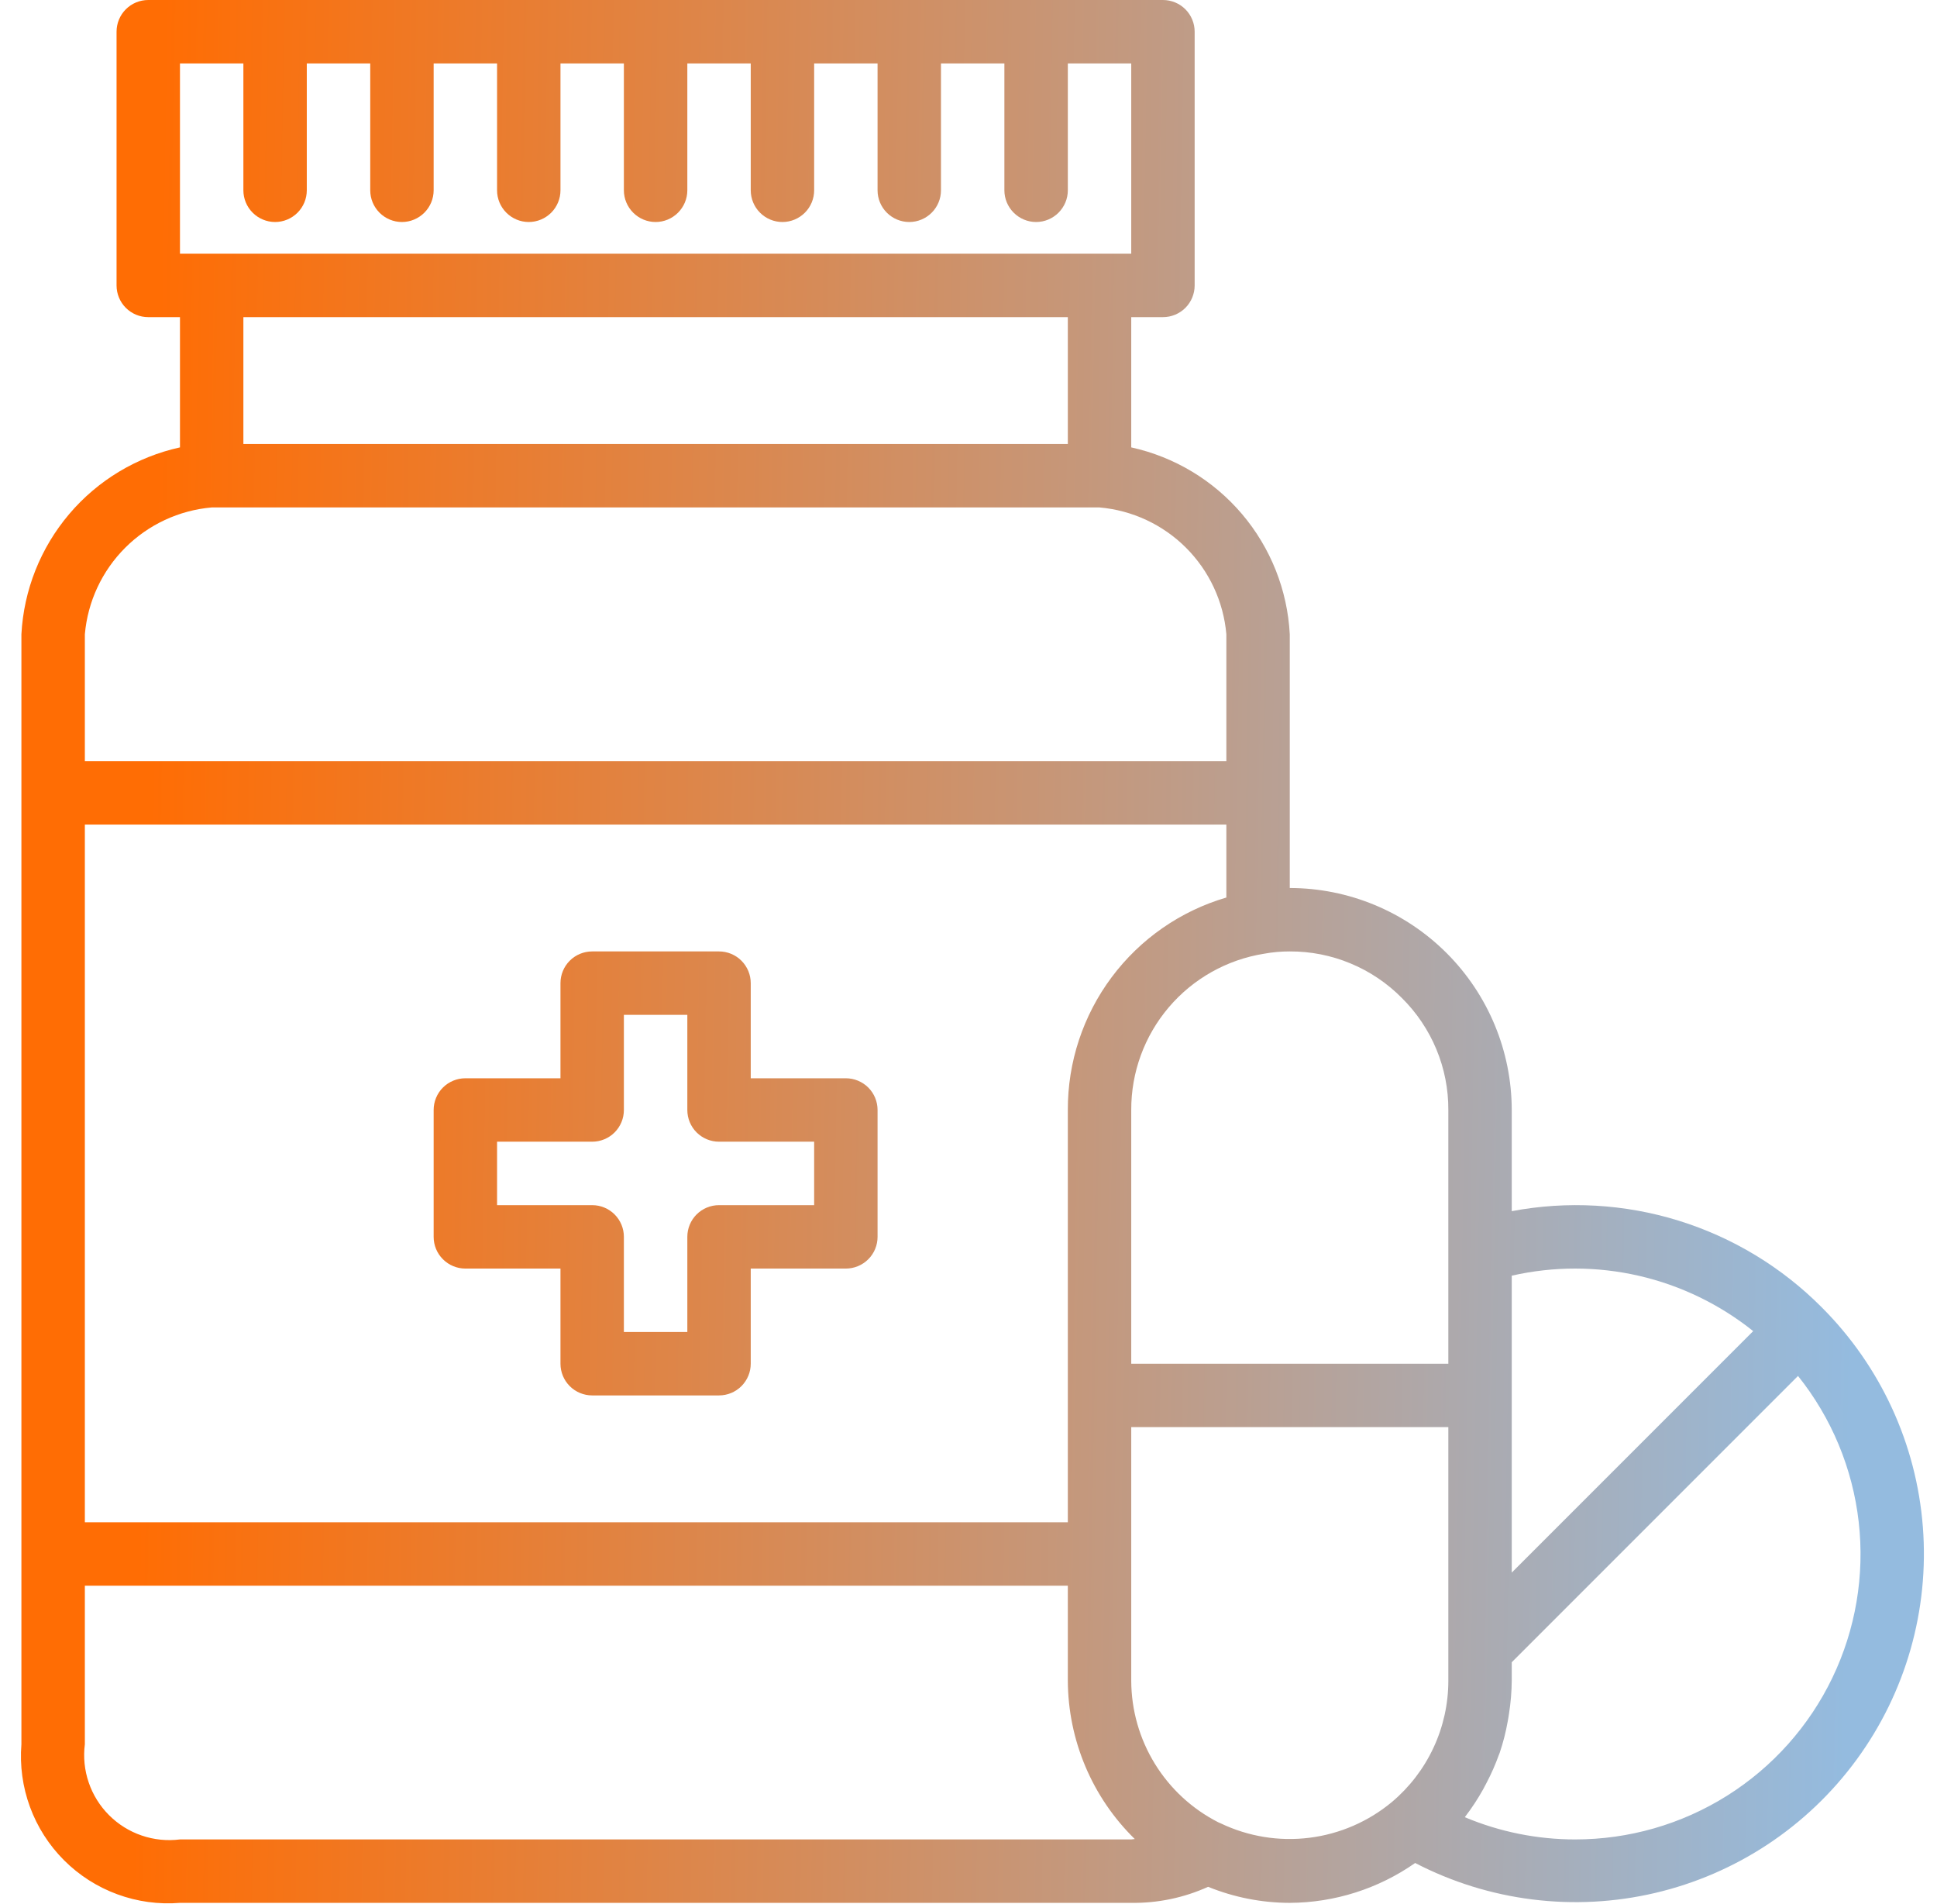
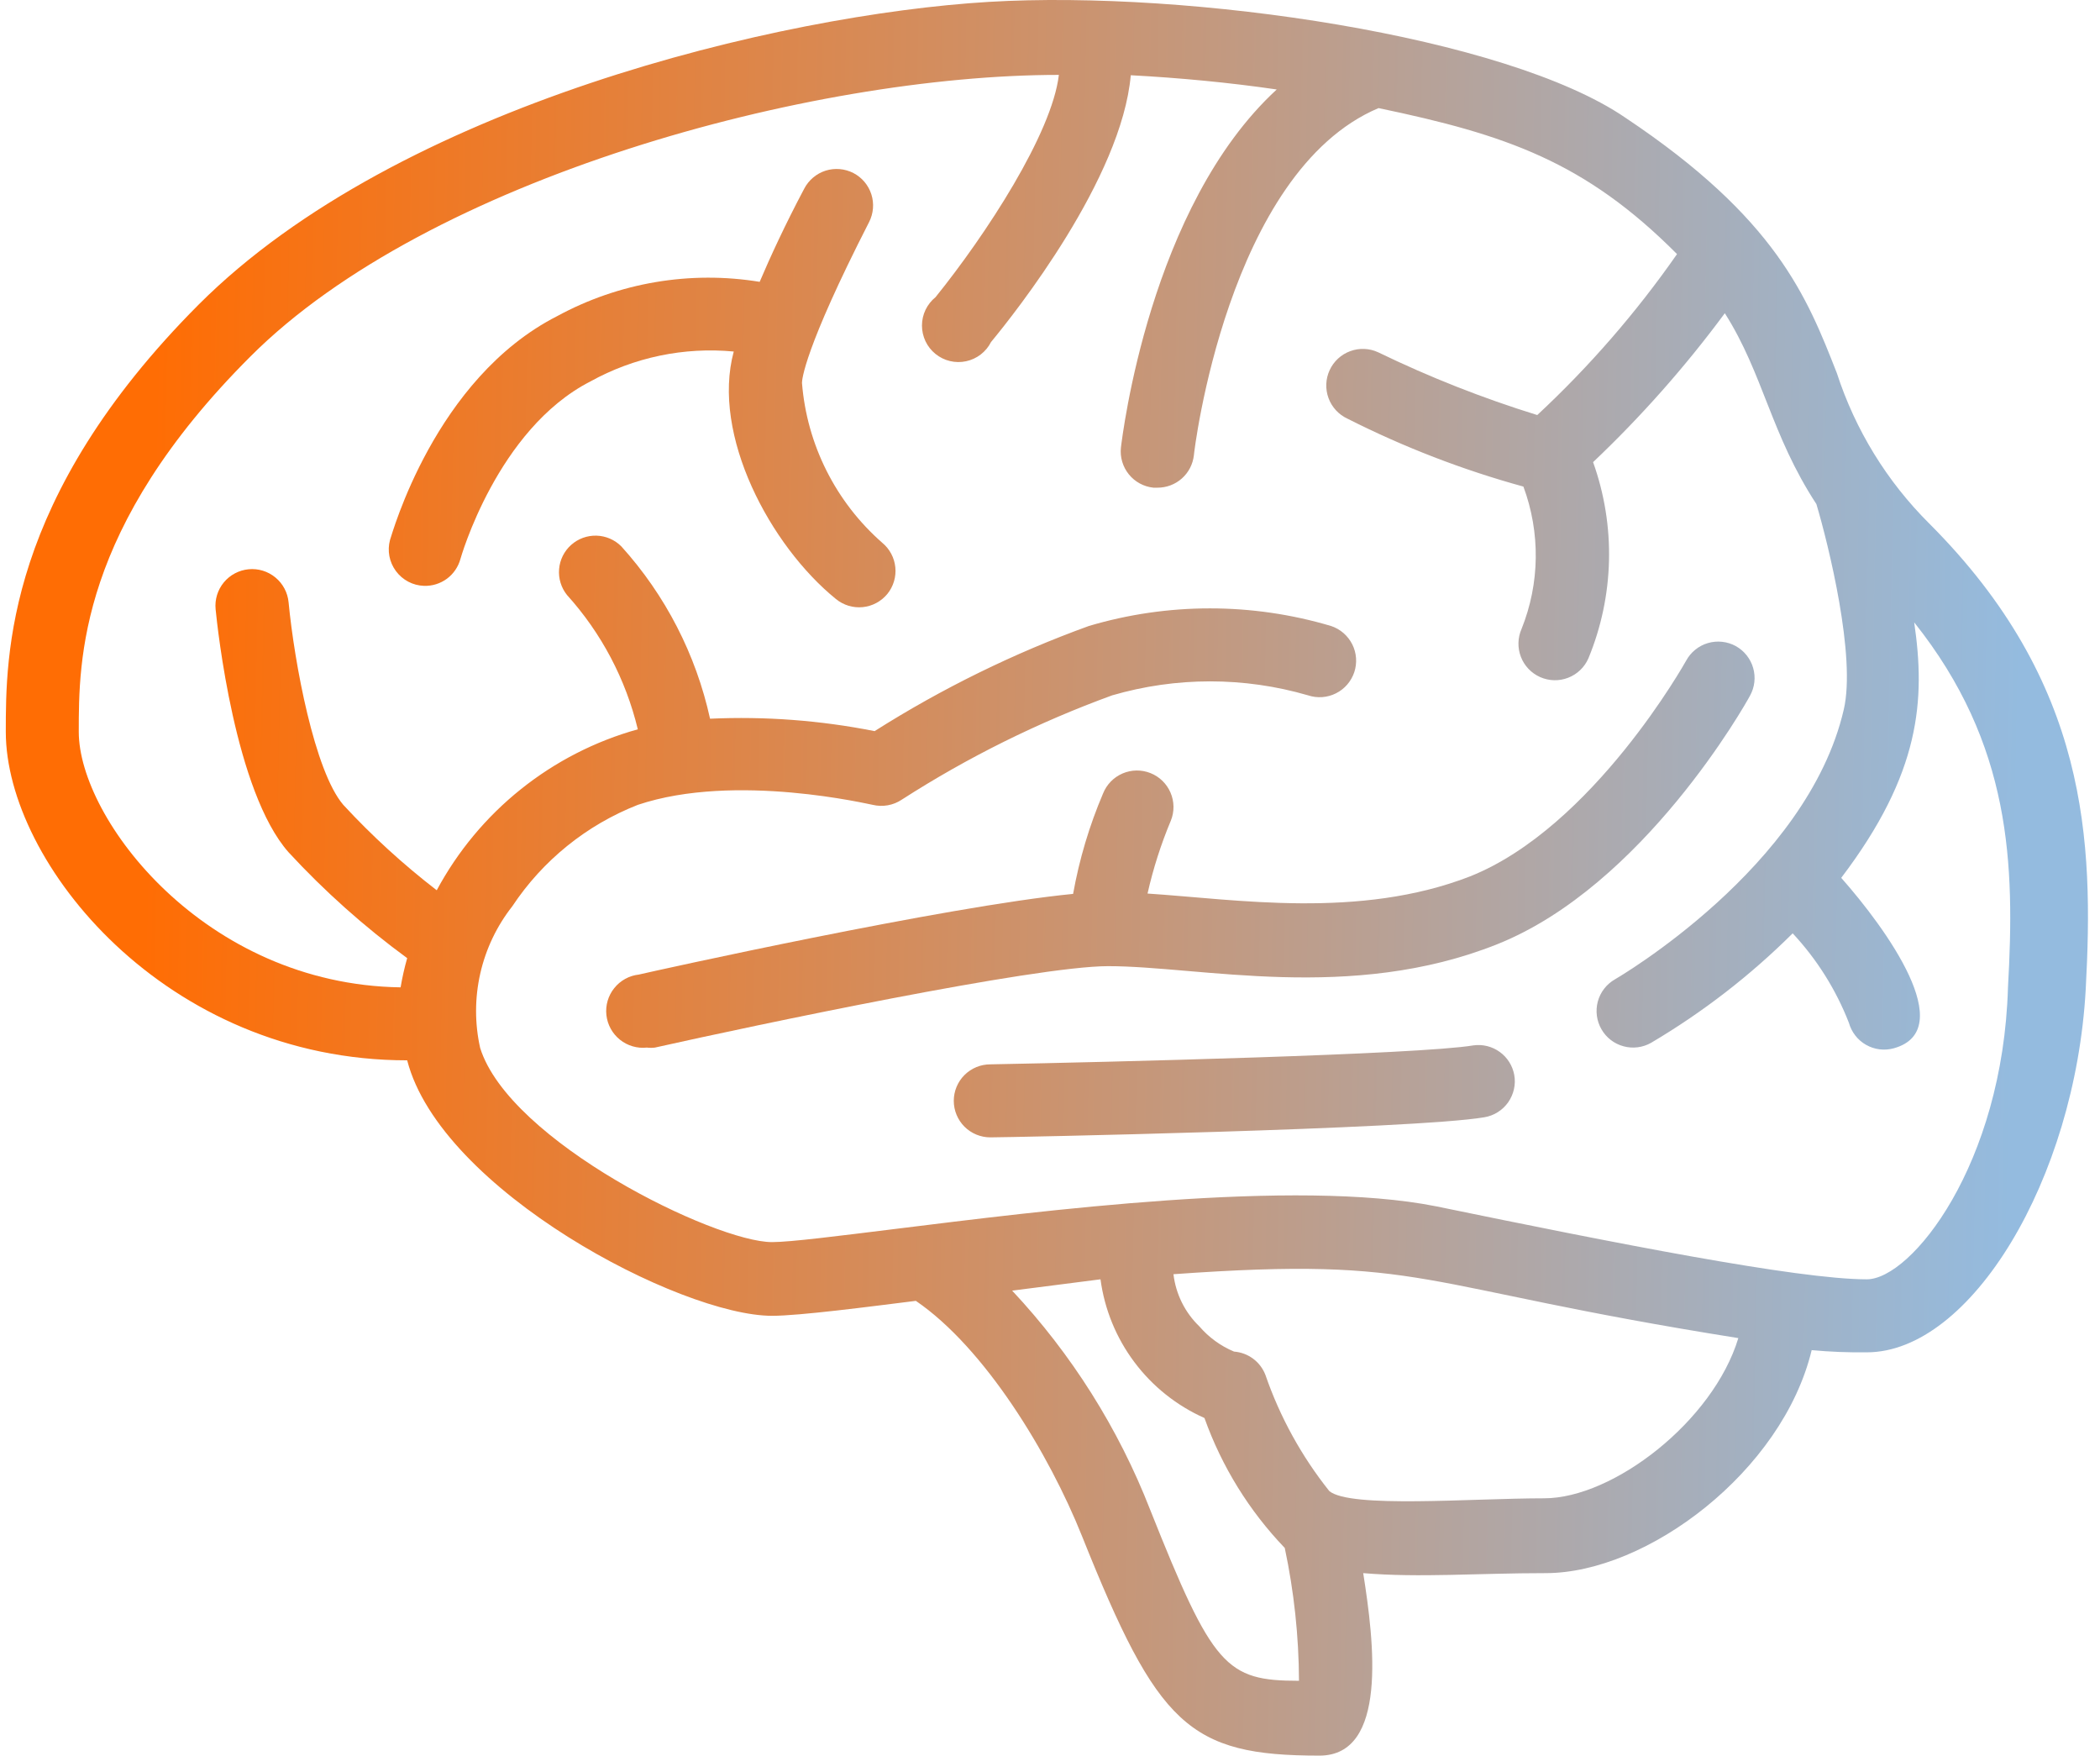
- <svg xmlns="http://www.w3.org/2000/svg" width="57" height="56" viewBox="0 0 57 56" fill="none">
-   <path d="M24.891 31.725H22.092V28.926C22.092 28.678 21.993 28.441 21.818 28.266C21.643 28.091 21.406 27.993 21.159 27.993H17.426C17.179 27.993 16.941 28.091 16.766 28.266C16.591 28.441 16.493 28.678 16.493 28.926V31.725H13.694C13.446 31.725 13.209 31.824 13.034 31.998C12.859 32.173 12.761 32.411 12.761 32.658V36.391C12.761 36.638 12.859 36.876 13.034 37.05C13.209 37.225 13.446 37.324 13.694 37.324H16.493V40.123C16.493 40.371 16.591 40.608 16.766 40.783C16.941 40.958 17.179 41.056 17.426 41.056H21.159C21.406 41.056 21.643 40.958 21.818 40.783C21.993 40.608 22.092 40.371 22.092 40.123V37.324H24.891C25.138 37.324 25.376 37.225 25.551 37.05C25.726 36.876 25.824 36.638 25.824 36.391V32.658C25.824 32.411 25.726 32.173 25.551 31.998C25.376 31.824 25.138 31.725 24.891 31.725ZM23.958 35.458H21.159C20.911 35.458 20.674 35.556 20.499 35.731C20.324 35.906 20.226 36.143 20.226 36.391V39.19H18.359V36.391C18.359 36.143 18.261 35.906 18.086 35.731C17.911 35.556 17.674 35.458 17.426 35.458H14.627V33.591H17.426C17.674 33.591 17.911 33.493 18.086 33.318C18.261 33.143 18.359 32.906 18.359 32.658V29.859H20.226V32.658C20.226 32.906 20.324 33.143 20.499 33.318C20.674 33.493 20.911 33.591 21.159 33.591H23.958V35.458Z" fill="url(#paint0_linear_1388_1462)" />
-   <path d="M53.609 38.465C52.435 37.284 50.99 36.409 49.399 35.915C47.809 35.422 46.122 35.326 44.486 35.635V32.658C44.484 30.927 43.795 29.267 42.57 28.042C41.346 26.818 39.686 26.129 37.954 26.127V18.662C37.886 17.361 37.392 16.119 36.549 15.125C35.706 14.132 34.561 13.443 33.289 13.163V9.331H34.222C34.469 9.331 34.707 9.233 34.882 9.058C35.057 8.883 35.155 8.645 35.155 8.398V0.933C35.155 0.686 35.057 0.448 34.882 0.273C34.707 0.098 34.469 0 34.222 0H4.363C4.115 0 3.878 0.098 3.703 0.273C3.528 0.448 3.43 0.686 3.43 0.933V8.398C3.43 8.645 3.528 8.883 3.703 9.058C3.878 9.233 4.115 9.331 4.363 9.331H5.296V13.163C4.024 13.443 2.878 14.132 2.036 15.125C1.193 16.119 0.699 17.361 0.63 18.662V51.32C0.58 51.946 0.665 52.575 0.882 53.164C1.098 53.753 1.44 54.288 1.884 54.732C2.328 55.176 2.863 55.518 3.452 55.734C4.041 55.951 4.67 56.037 5.296 55.986H33.289C34.068 55.997 34.841 55.836 35.551 55.514C36.314 55.824 37.13 55.985 37.954 55.986C39.275 55.98 40.562 55.57 41.644 54.813C43.816 55.94 46.32 56.253 48.703 55.695C51.086 55.137 53.191 53.745 54.636 51.77C56.082 49.794 56.773 47.367 56.584 44.927C56.396 42.487 55.34 40.195 53.609 38.465ZM51.591 39.164L44.486 46.269V37.533C45.717 37.253 46.995 37.254 48.225 37.536C49.455 37.819 50.605 38.375 51.591 39.164ZM41.254 29.364C41.689 29.795 42.034 30.308 42.269 30.874C42.504 31.439 42.623 32.046 42.62 32.658V40.123H33.289V32.658C33.285 31.552 33.676 30.482 34.392 29.639C35.108 28.796 36.102 28.236 37.194 28.061C37.445 28.015 37.699 27.992 37.954 27.993C38.568 27.99 39.176 28.11 39.742 28.346C40.309 28.581 40.823 28.928 41.254 29.364ZM5.296 1.866H7.162V5.599C7.162 5.846 7.26 6.083 7.435 6.258C7.61 6.433 7.848 6.532 8.095 6.532C8.343 6.532 8.58 6.433 8.755 6.258C8.93 6.083 9.028 5.846 9.028 5.599V1.866H10.895V5.599C10.895 5.846 10.993 6.083 11.168 6.258C11.343 6.433 11.58 6.532 11.828 6.532C12.075 6.532 12.312 6.433 12.487 6.258C12.662 6.083 12.761 5.846 12.761 5.599V1.866H14.627V5.599C14.627 5.846 14.725 6.083 14.9 6.258C15.075 6.433 15.312 6.532 15.56 6.532C15.807 6.532 16.045 6.433 16.22 6.258C16.395 6.083 16.493 5.846 16.493 5.599V1.866H18.359V5.599C18.359 5.846 18.458 6.083 18.633 6.258C18.808 6.433 19.045 6.532 19.292 6.532C19.54 6.532 19.777 6.433 19.952 6.258C20.127 6.083 20.226 5.846 20.226 5.599V1.866H22.092V5.599C22.092 5.846 22.19 6.083 22.365 6.258C22.54 6.433 22.777 6.532 23.025 6.532C23.272 6.532 23.51 6.433 23.685 6.258C23.86 6.083 23.958 5.846 23.958 5.599V1.866H25.824V5.599C25.824 5.846 25.922 6.083 26.097 6.258C26.272 6.433 26.51 6.532 26.757 6.532C27.005 6.532 27.242 6.433 27.417 6.258C27.592 6.083 27.69 5.846 27.69 5.599V1.866H29.556V5.599C29.556 5.846 29.655 6.083 29.83 6.258C30.005 6.433 30.242 6.532 30.489 6.532C30.737 6.532 30.974 6.433 31.149 6.258C31.324 6.083 31.423 5.846 31.423 5.599V1.866H33.289V7.465H5.296V1.866ZM31.423 9.331V13.063H7.162V9.331H31.423ZM2.497 18.662C2.581 17.7 3.001 16.799 3.684 16.116C4.366 15.434 5.267 15.014 6.229 14.93H32.356C33.317 15.014 34.219 15.434 34.901 16.116C35.584 16.799 36.004 17.7 36.088 18.662V22.394H2.497V18.662ZM2.497 24.261H36.088V26.407C34.738 26.802 33.553 27.626 32.712 28.753C31.87 29.881 31.418 31.252 31.423 32.658V44.789H2.497V24.261ZM5.296 54.12C4.917 54.168 4.532 54.129 4.17 54.005C3.808 53.882 3.48 53.677 3.21 53.407C2.939 53.136 2.734 52.808 2.611 52.446C2.487 52.084 2.448 51.699 2.497 51.32V46.655H31.423V49.454C31.427 50.322 31.604 51.18 31.942 51.979C32.28 52.778 32.773 53.501 33.393 54.108C33.356 54.108 33.327 54.12 33.289 54.12H5.296ZM35.922 53.647C35.897 53.634 35.872 53.623 35.845 53.613C35.078 53.221 34.434 52.626 33.983 51.892C33.532 51.159 33.292 50.315 33.289 49.454V41.989H42.62V49.454C42.62 50.133 42.471 50.805 42.184 51.42C41.897 52.036 41.479 52.582 40.959 53.019C40.268 53.594 39.425 53.96 38.532 54.071C37.64 54.183 36.734 54.035 35.922 53.647ZM46.352 54.12C45.237 54.12 44.134 53.898 43.106 53.466C43.111 53.46 43.114 53.452 43.12 53.445C43.313 53.193 43.487 52.927 43.642 52.65C43.678 52.585 43.712 52.519 43.746 52.453C43.885 52.189 44.005 51.916 44.106 51.636C44.115 51.613 44.125 51.593 44.132 51.57C44.233 51.27 44.312 50.962 44.367 50.65C44.382 50.575 44.394 50.499 44.405 50.423C44.456 50.102 44.483 49.779 44.486 49.454V48.907L52.91 40.483C53.898 41.718 54.517 43.207 54.696 44.778C54.875 46.349 54.606 47.939 53.921 49.364C53.236 50.79 52.161 51.992 50.822 52.834C49.483 53.675 47.934 54.121 46.352 54.12Z" fill="url(#paint1_linear_1388_1462)" />
+ <svg xmlns="http://www.w3.org/2000/svg" width="67" height="56" viewBox="0 0 67 56" fill="none">
+   <path d="M12.991 33.822C14.062 37.967 21.711 41.971 24.633 41.971C25.506 41.971 27.73 41.68 29.22 41.494C31.42 42.996 33.469 46.36 34.528 49.015C36.938 55.034 37.928 56 42.096 56C44.284 56 43.842 52.379 43.493 50.179C45.286 50.33 47.137 50.179 49.314 50.179C52.55 50.179 56.869 46.931 57.801 43.066C58.385 43.12 58.972 43.143 59.559 43.136C62.877 43.136 66.206 37.617 66.544 31.564C66.8 26.825 66.637 21.784 61.55 16.697C60.201 15.354 59.191 13.71 58.604 11.9C57.649 9.467 56.672 6.964 51.852 3.751C48.056 1.155 37.998 -0.324 31.548 0.06C24.901 0.456 12.7 3.355 6.343 9.711C0.185 15.882 0.185 20.923 0.185 23.344C0.185 27.512 5.272 33.822 12.991 33.822ZM41.444 53.613C39.115 53.613 38.696 53.183 36.694 48.153C35.685 45.566 34.191 43.195 32.293 41.168L35.111 40.807C35.24 41.767 35.613 42.677 36.194 43.451C36.774 44.225 37.544 44.838 38.428 45.231C38.98 46.778 39.853 48.19 40.99 49.376C41.286 50.769 41.438 52.189 41.444 53.613ZM49.267 47.792C46.939 47.792 43.074 48.118 42.41 47.56C41.525 46.45 40.836 45.198 40.373 43.857C40.294 43.651 40.158 43.471 39.98 43.339C39.803 43.207 39.592 43.129 39.371 43.112C38.945 42.934 38.567 42.659 38.266 42.309C37.806 41.866 37.514 41.278 37.439 40.644C45.588 40.062 44.983 41.017 55.461 42.682C54.657 45.336 51.468 47.792 49.267 47.792ZM7.996 11.365C13.666 5.695 25.867 2.389 33.783 2.389C33.562 4.263 31.455 7.488 29.848 9.479C29.713 9.588 29.604 9.726 29.529 9.882C29.454 10.039 29.415 10.21 29.415 10.384C29.415 10.557 29.454 10.729 29.528 10.886C29.603 11.043 29.712 11.181 29.847 11.29C29.982 11.399 30.14 11.477 30.308 11.517C30.477 11.557 30.653 11.56 30.823 11.523C30.993 11.487 31.152 11.413 31.29 11.307C31.427 11.201 31.54 11.066 31.618 10.911C32.398 9.968 35.786 5.695 36.077 2.4C37.625 2.482 39.22 2.633 40.734 2.854C36.682 6.58 35.809 13.914 35.763 14.275C35.746 14.427 35.76 14.581 35.804 14.728C35.847 14.874 35.919 15.011 36.015 15.13C36.111 15.249 36.23 15.348 36.364 15.421C36.499 15.494 36.647 15.54 36.799 15.556H36.927C37.215 15.557 37.493 15.453 37.708 15.261C37.923 15.07 38.059 14.806 38.091 14.52C38.091 14.438 39.162 5.485 43.982 3.448C48.056 4.298 50.571 5.159 53.505 8.105C52.205 9.969 50.71 11.69 49.046 13.239C47.306 12.701 45.609 12.031 43.97 11.237C43.689 11.107 43.368 11.094 43.078 11.201C42.787 11.308 42.551 11.526 42.422 11.807C42.292 12.088 42.279 12.409 42.386 12.699C42.493 12.99 42.711 13.226 42.992 13.355C44.786 14.263 46.666 14.988 48.604 15.521C49.149 16.989 49.129 18.608 48.545 20.061C48.42 20.344 48.413 20.664 48.524 20.953C48.635 21.241 48.857 21.473 49.139 21.598C49.422 21.723 49.742 21.731 50.03 21.619C50.319 21.508 50.551 21.287 50.676 21.004C51.502 19.008 51.556 16.775 50.827 14.741C52.364 13.284 53.771 11.694 55.03 9.991C56.264 11.935 56.497 13.856 57.952 16.08C58.336 17.372 59.221 20.946 58.825 22.634C57.661 27.675 51.584 31.203 51.526 31.238C51.392 31.314 51.275 31.415 51.181 31.537C51.087 31.658 51.018 31.797 50.978 31.945C50.938 32.094 50.928 32.248 50.948 32.401C50.968 32.553 51.018 32.7 51.095 32.833C51.248 33.099 51.501 33.294 51.798 33.374C52.094 33.455 52.411 33.415 52.678 33.263C54.323 32.291 55.841 31.118 57.195 29.771C57.968 30.599 58.576 31.567 58.988 32.623C59.029 32.77 59.098 32.909 59.192 33.029C59.285 33.15 59.402 33.252 59.535 33.327C59.668 33.403 59.815 33.452 59.967 33.471C60.119 33.49 60.273 33.478 60.42 33.438C62.516 32.856 60.176 29.619 58.744 28.001C61.282 24.66 61.433 22.32 61.072 19.852C64.18 23.752 64.285 27.57 64.064 31.494C63.901 37.152 60.979 40.807 59.559 40.807C57.347 40.807 51.479 39.643 45.821 38.479C41.327 37.582 33.178 38.63 28.556 39.201C26.763 39.422 25.215 39.62 24.633 39.62C22.805 39.62 16.25 36.407 15.319 33.426C15.144 32.644 15.146 31.834 15.323 31.052C15.5 30.271 15.849 29.539 16.344 28.909C17.315 27.445 18.713 26.315 20.349 25.673C23.468 24.625 27.799 25.673 27.846 25.673C28.002 25.71 28.165 25.715 28.323 25.687C28.481 25.659 28.632 25.599 28.766 25.51C30.875 24.154 33.128 23.038 35.483 22.18C37.525 21.585 39.693 21.585 41.735 22.18C41.88 22.228 42.033 22.247 42.186 22.236C42.339 22.225 42.487 22.184 42.624 22.115C42.761 22.047 42.883 21.952 42.983 21.836C43.083 21.72 43.159 21.586 43.208 21.441C43.256 21.296 43.275 21.142 43.264 20.99C43.253 20.837 43.212 20.688 43.143 20.551C43.074 20.415 42.979 20.293 42.864 20.193C42.748 20.093 42.614 20.016 42.468 19.968C39.946 19.218 37.26 19.218 34.738 19.968C32.346 20.835 30.054 21.959 27.904 23.321C26.176 22.978 24.413 22.845 22.654 22.925C22.205 20.878 21.23 18.984 19.825 17.43C19.615 17.218 19.331 17.095 19.033 17.086C18.735 17.077 18.445 17.183 18.223 17.381C18 17.58 17.862 17.856 17.838 18.153C17.813 18.451 17.903 18.746 18.09 18.979C19.189 20.195 19.965 21.668 20.349 23.263C18.988 23.642 17.719 24.293 16.617 25.175C15.514 26.057 14.602 27.153 13.934 28.397C12.865 27.574 11.868 26.663 10.953 25.673C10.034 24.602 9.393 21.144 9.207 19.211C9.178 18.903 9.027 18.618 8.788 18.421C8.549 18.223 8.241 18.128 7.932 18.158C7.624 18.187 7.339 18.338 7.141 18.577C6.944 18.816 6.849 19.124 6.879 19.433C6.937 20.026 7.496 25.253 9.207 27.186C10.357 28.431 11.624 29.561 12.991 30.562C12.904 30.869 12.834 31.18 12.781 31.494C6.518 31.401 2.513 26.115 2.513 23.344C2.513 21.074 2.513 16.836 7.996 11.365Z" fill="url(#paint0_linear_1388_1461)" />
+   <path d="M36.612 28.502C36.792 27.705 37.041 26.926 37.357 26.173C37.414 26.031 37.442 25.879 37.44 25.726C37.438 25.573 37.405 25.422 37.345 25.282C37.284 25.141 37.197 25.014 37.087 24.907C36.977 24.8 36.848 24.716 36.706 24.66C36.563 24.603 36.411 24.575 36.258 24.577C36.105 24.579 35.954 24.612 35.814 24.672C35.673 24.733 35.546 24.82 35.439 24.93C35.333 25.04 35.249 25.169 35.192 25.312C34.754 26.339 34.434 27.413 34.237 28.513C30.163 28.909 20.826 30.981 20.383 31.086C20.075 31.12 19.792 31.275 19.598 31.518C19.403 31.76 19.313 32.07 19.347 32.378C19.381 32.687 19.537 32.97 19.779 33.164C20.021 33.358 20.331 33.449 20.64 33.415C20.724 33.426 20.811 33.426 20.896 33.415C24.12 32.693 33.015 30.818 35.355 30.818C38.289 30.818 43.097 31.983 47.765 30.12C52.434 28.257 55.705 22.436 55.833 22.192C55.907 22.058 55.955 21.911 55.972 21.759C55.989 21.607 55.977 21.453 55.934 21.306C55.892 21.159 55.821 21.022 55.726 20.902C55.631 20.782 55.513 20.683 55.379 20.608C55.245 20.535 55.097 20.488 54.945 20.472C54.792 20.455 54.638 20.469 54.491 20.512C54.344 20.555 54.206 20.627 54.087 20.724C53.968 20.82 53.869 20.939 53.796 21.074C53.796 21.074 50.839 26.383 46.904 27.954C43.365 29.328 39.453 28.688 36.612 28.502Z" fill="url(#paint1_linear_1388_1461)" />
+   <path d="M13.526 18.687C13.789 18.696 14.047 18.616 14.259 18.46C14.47 18.303 14.622 18.08 14.691 17.826C14.691 17.826 15.855 13.693 18.835 12.168C20.229 11.396 21.824 11.063 23.41 11.213C22.689 13.879 24.575 17.407 26.67 19.107C26.788 19.204 26.925 19.277 27.072 19.322C27.218 19.366 27.372 19.381 27.525 19.366C27.677 19.351 27.825 19.306 27.96 19.233C28.095 19.161 28.215 19.062 28.312 18.944C28.505 18.705 28.596 18.4 28.565 18.095C28.535 17.79 28.385 17.509 28.149 17.314C26.663 16.012 25.744 14.183 25.587 12.214C25.587 12.121 25.646 11.155 27.73 7.08C27.868 6.807 27.894 6.49 27.8 6.197C27.706 5.905 27.501 5.662 27.229 5.52C27.093 5.45 26.944 5.407 26.792 5.394C26.639 5.381 26.485 5.398 26.339 5.444C26.193 5.491 26.058 5.566 25.941 5.665C25.824 5.764 25.727 5.885 25.657 6.021C25.04 7.185 24.575 8.198 24.237 8.99C22.021 8.627 19.748 9.012 17.776 10.084C13.864 12.075 12.502 17.069 12.444 17.221C12.398 17.39 12.391 17.567 12.423 17.739C12.456 17.912 12.527 18.074 12.631 18.215C12.735 18.356 12.87 18.472 13.025 18.554C13.18 18.636 13.351 18.681 13.526 18.687Z" fill="url(#paint2_linear_1388_1461)" />
+   <path d="M47.009 33.345C45.286 33.636 35.297 33.88 31.595 33.95C31.286 33.95 30.99 34.073 30.771 34.291C30.553 34.509 30.43 34.806 30.43 35.114C30.43 35.423 30.553 35.719 30.771 35.938C30.99 36.156 31.286 36.279 31.595 36.279C32.142 36.279 45.111 36.022 47.358 35.638C47.51 35.613 47.655 35.558 47.785 35.476C47.915 35.394 48.028 35.288 48.117 35.162C48.205 35.036 48.268 34.894 48.302 34.744C48.336 34.594 48.339 34.439 48.312 34.288C48.258 33.993 48.093 33.73 47.85 33.555C47.607 33.379 47.306 33.304 47.009 33.345Z" fill="url(#paint3_linear_1388_1461)" />
  <defs>
-     <linearGradient id="paint0_linear_1388_1462" x1="54.226" y1="56" x2="3.87" y2="55.124" gradientUnits="userSpaceOnUse">
+     <linearGradient id="paint0_linear_1388_1461" x1="63.782" y1="56" x2="4.052" y2="54.768" gradientUnits="userSpaceOnUse">
      <stop stop-color="#94BBDF" />
      <stop offset="1" stop-color="#FF6D04" />
    </linearGradient>
-     <linearGradient id="paint1_linear_1388_1462" x1="54.226" y1="56" x2="3.87" y2="55.124" gradientUnits="userSpaceOnUse">
+     <linearGradient id="paint1_linear_1388_1461" x1="63.782" y1="56" x2="4.052" y2="54.768" gradientUnits="userSpaceOnUse">
+       <stop stop-color="#94BBDF" />
+       <stop offset="1" stop-color="#FF6D04" />
+     </linearGradient>
+     <linearGradient id="paint2_linear_1388_1461" x1="63.782" y1="56" x2="4.052" y2="54.768" gradientUnits="userSpaceOnUse">
+       <stop stop-color="#94BBDF" />
+       <stop offset="1" stop-color="#FF6D04" />
+     </linearGradient>
+     <linearGradient id="paint3_linear_1388_1461" x1="63.782" y1="56" x2="4.052" y2="54.768" gradientUnits="userSpaceOnUse">
      <stop stop-color="#94BBDF" />
      <stop offset="1" stop-color="#FF6D04" />
    </linearGradient>
  </defs>
</svg>
